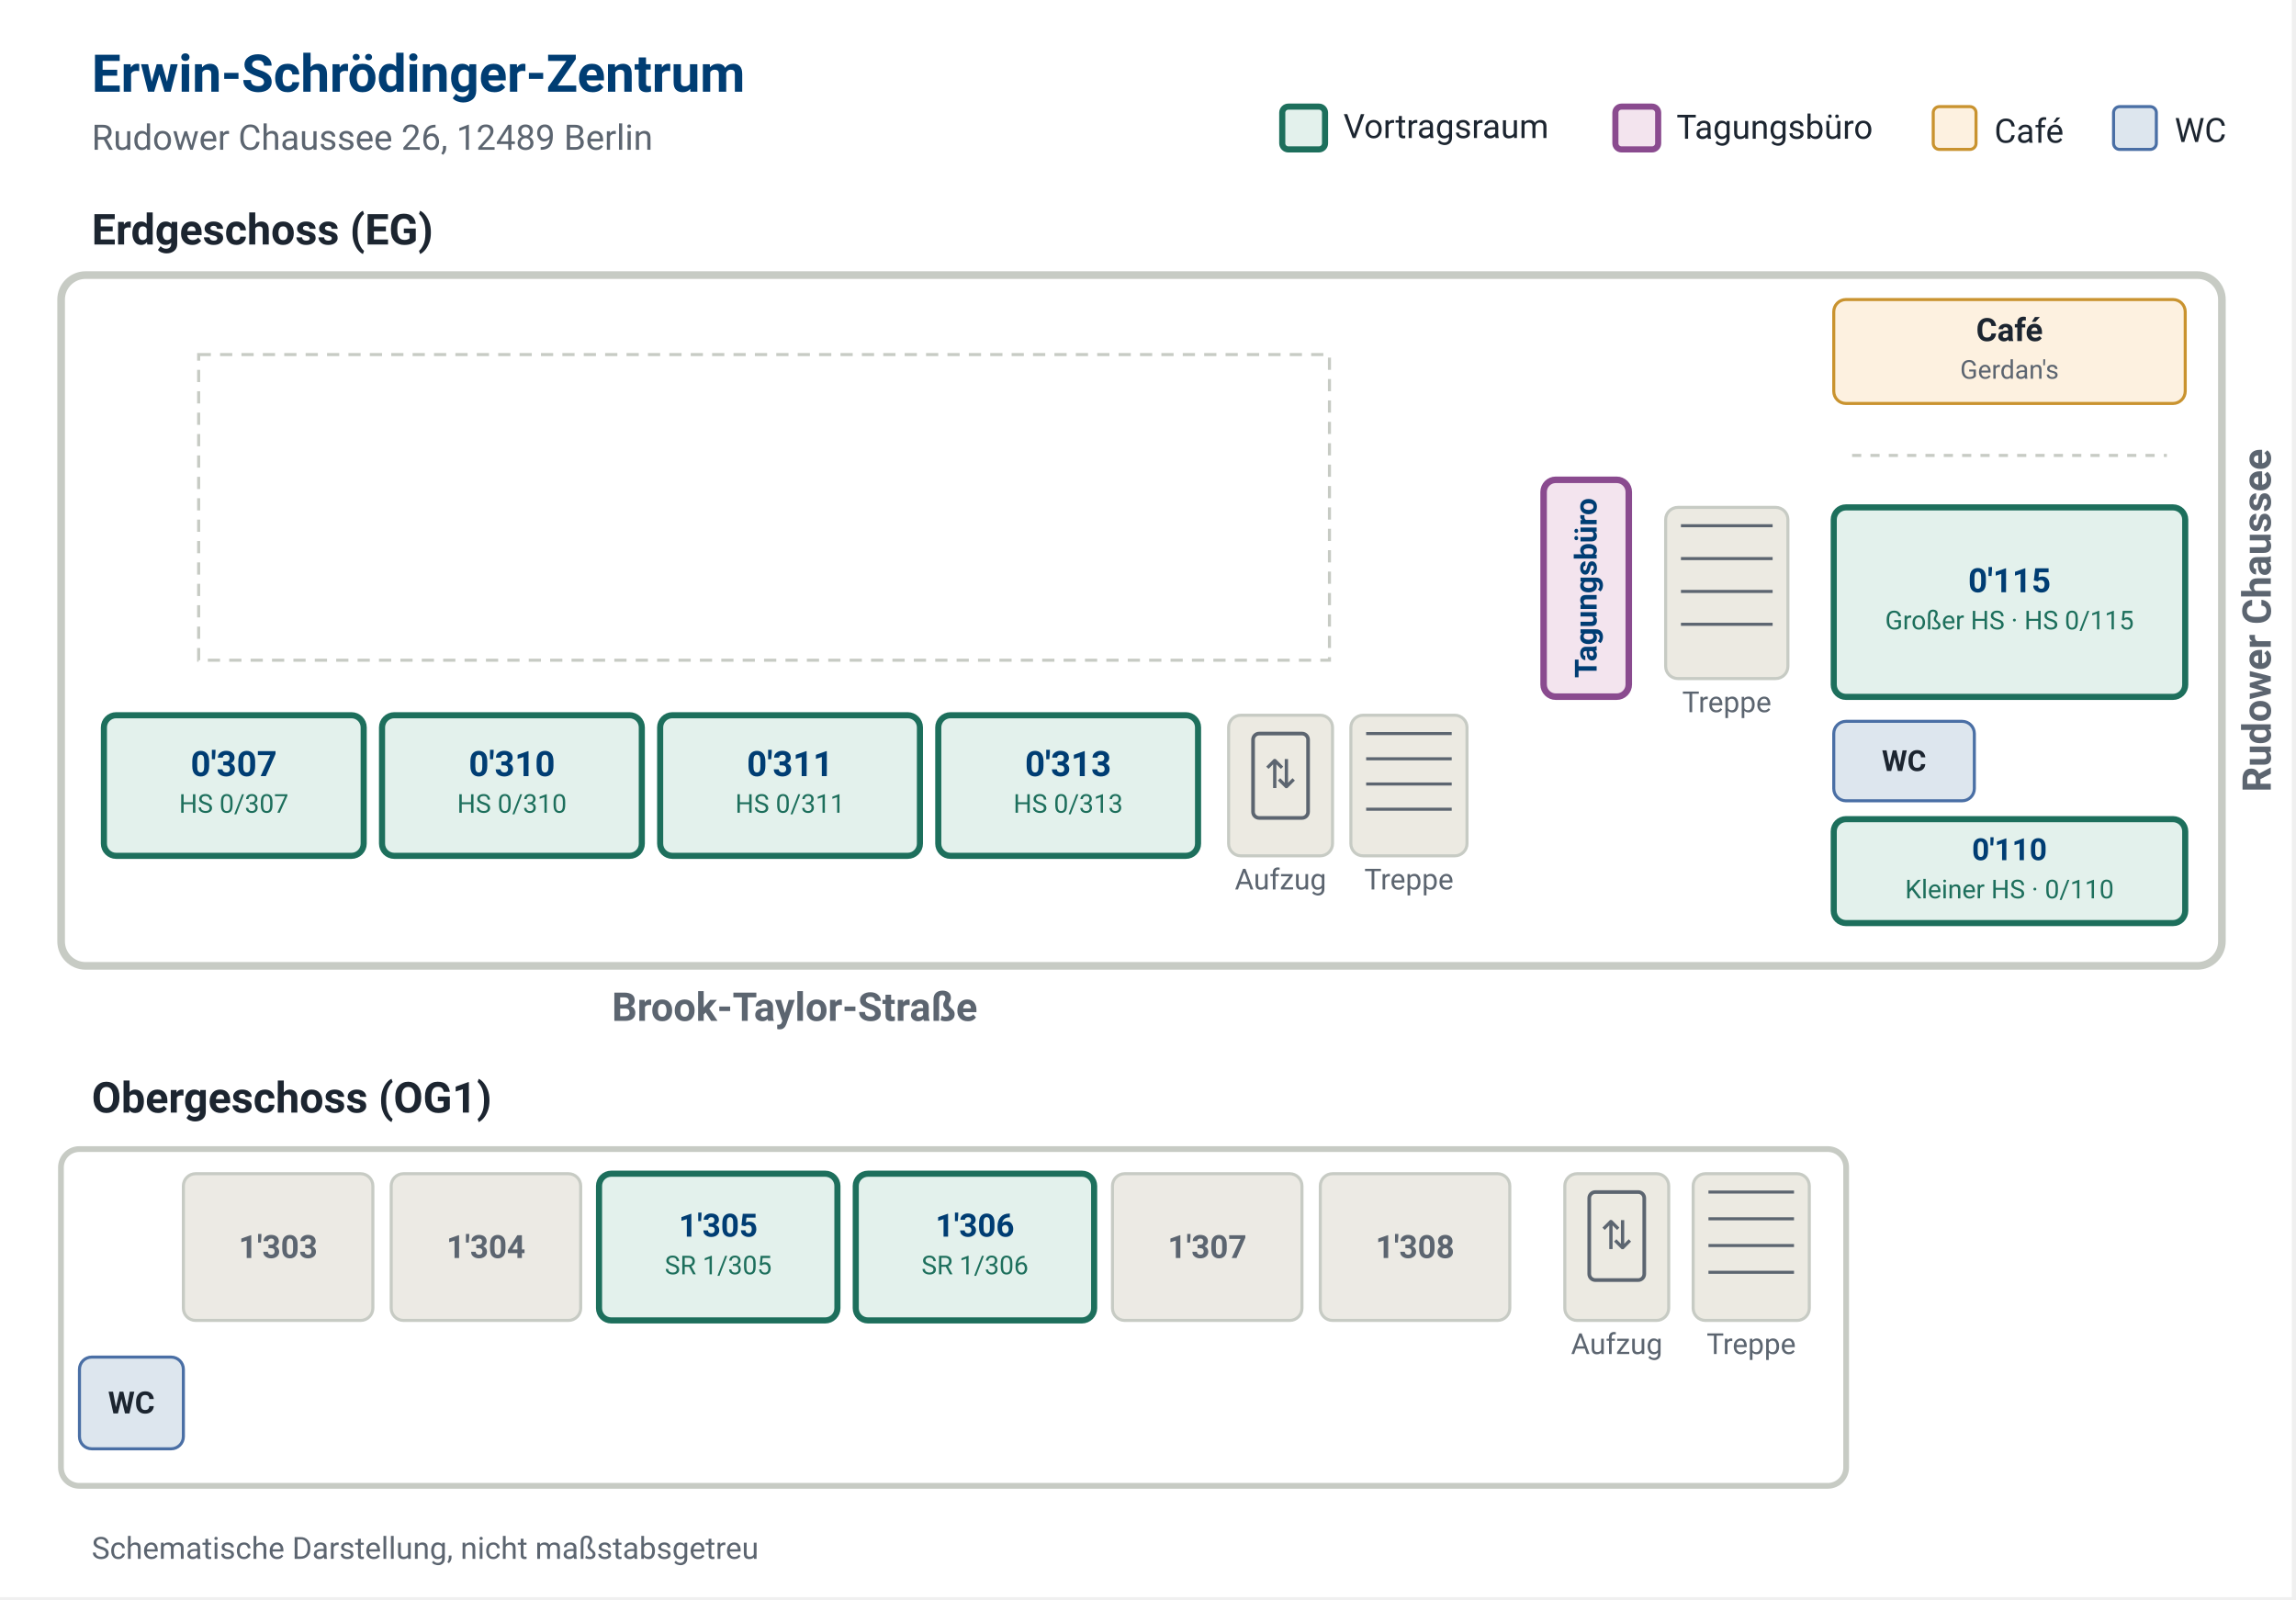
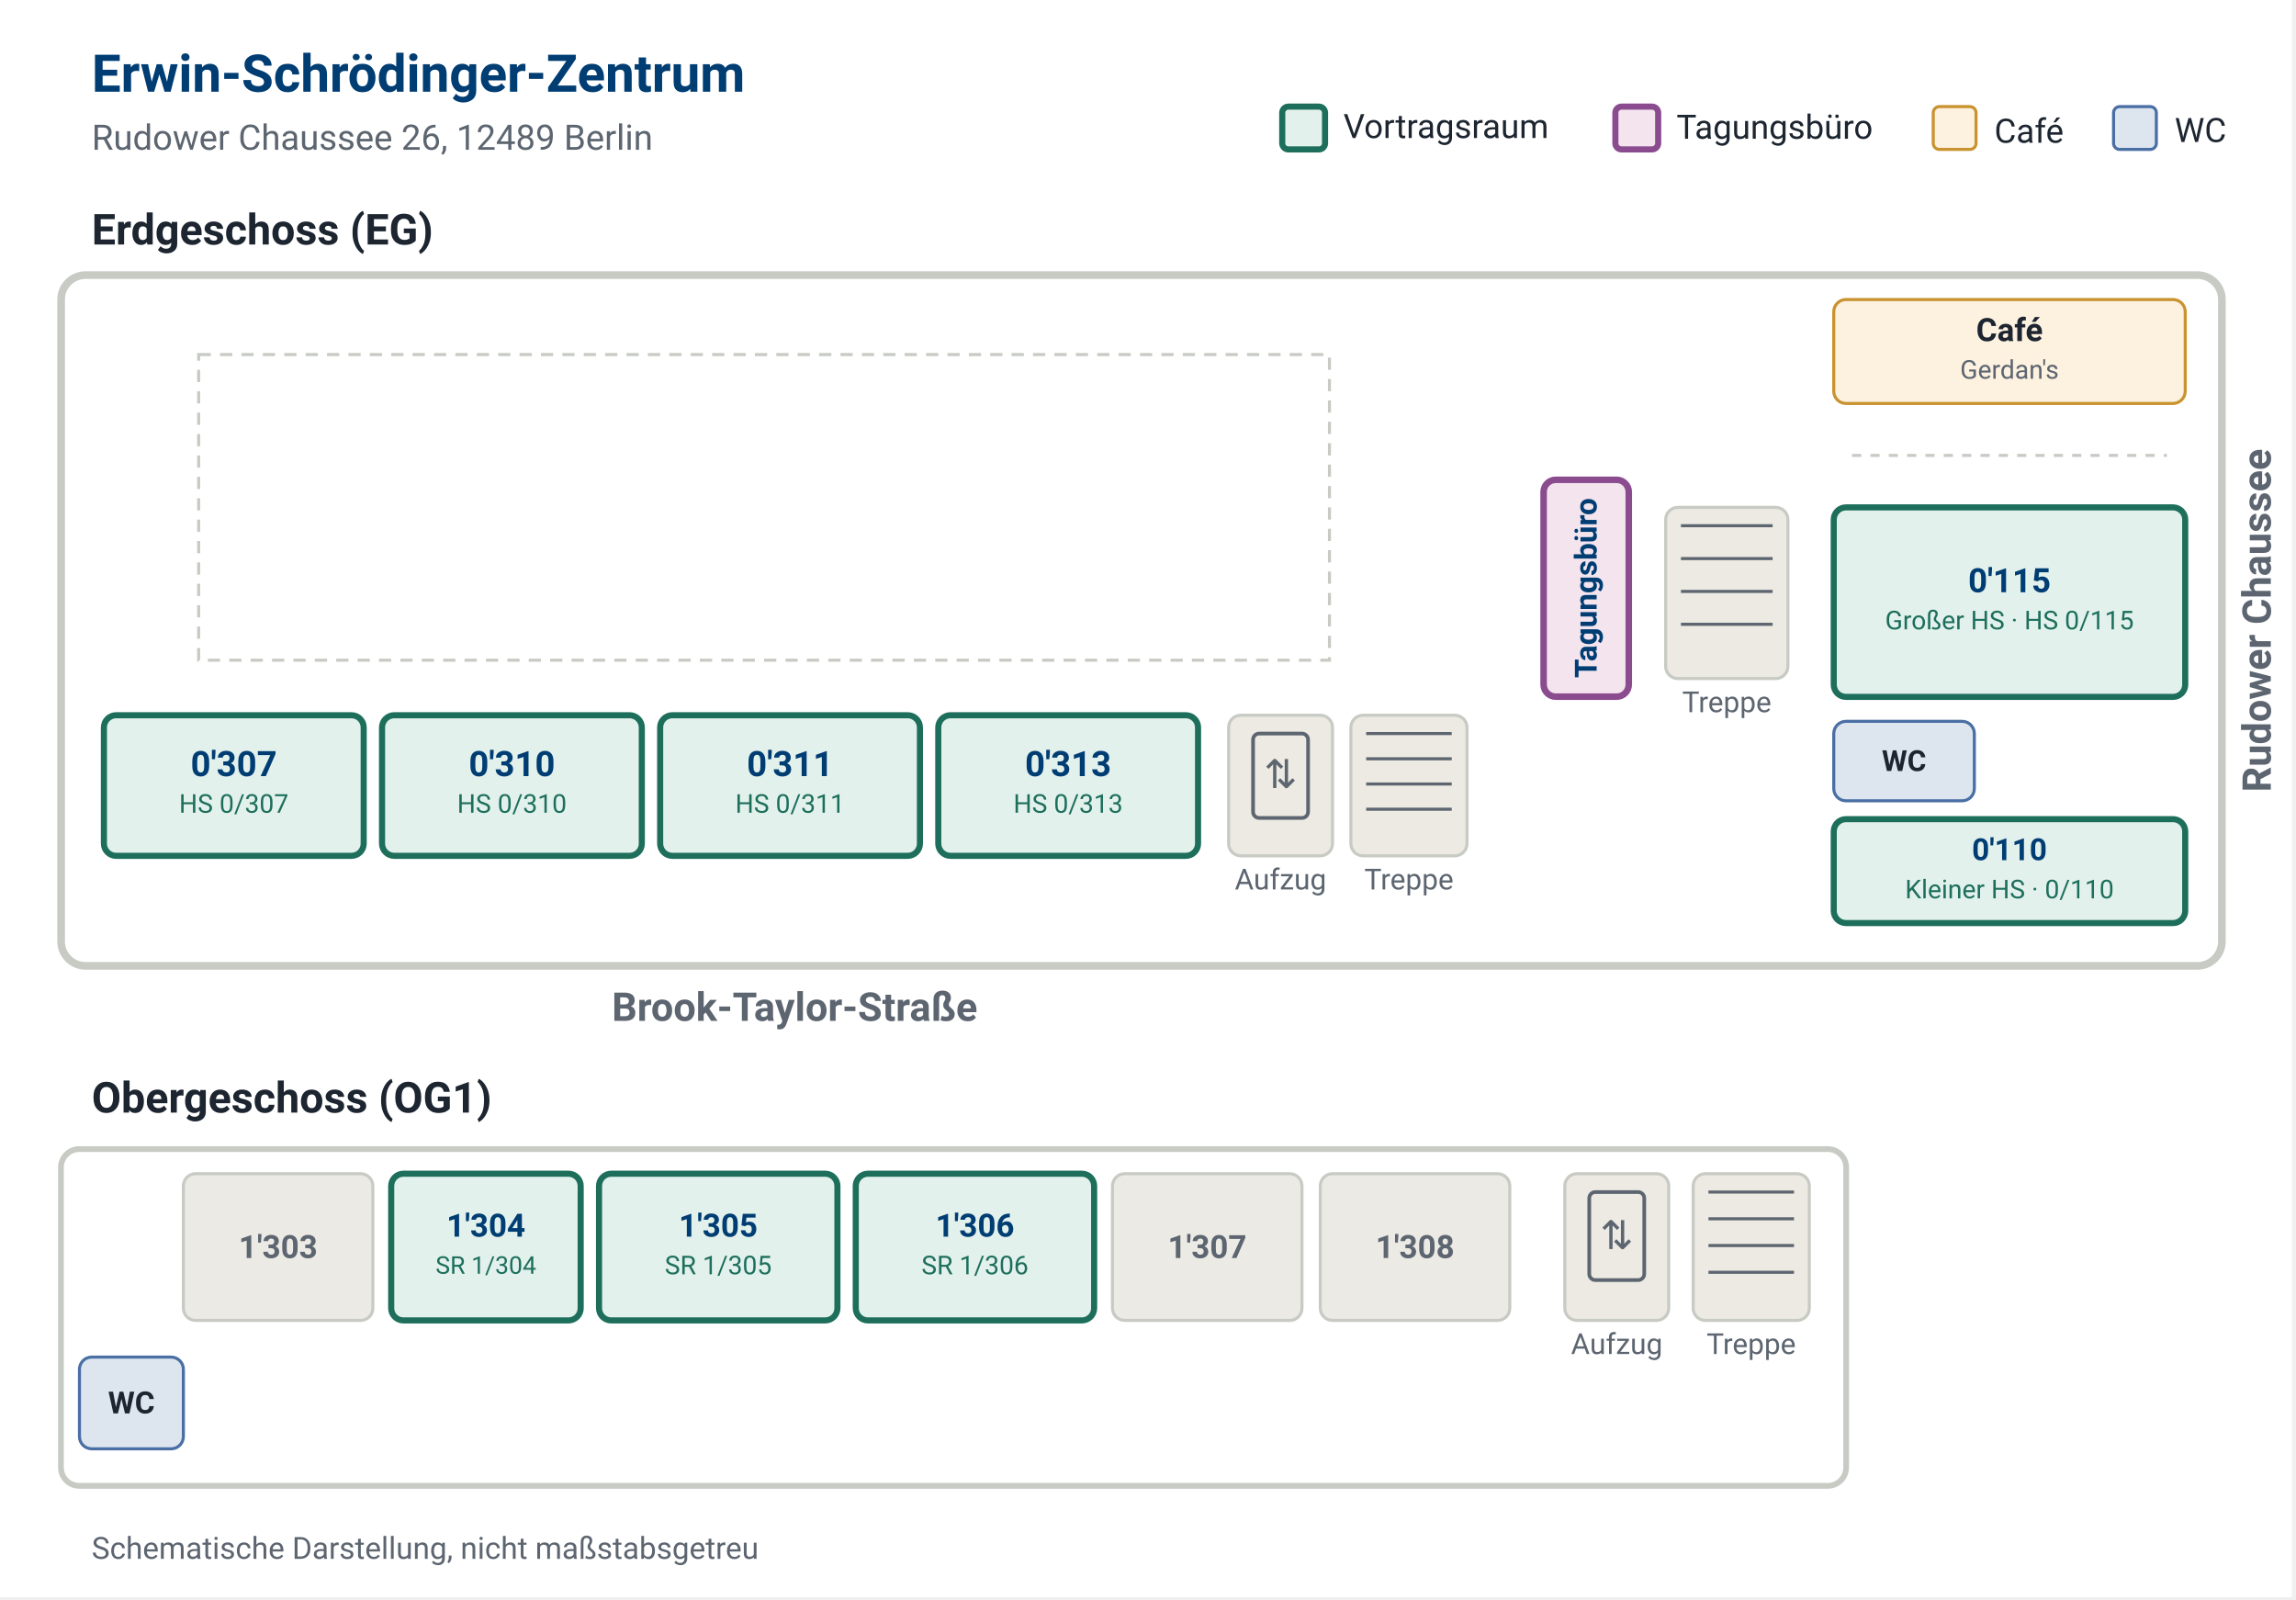
<svg xmlns="http://www.w3.org/2000/svg" id="floorplanSvg" role="img" aria-label="Gebäudeplan Erwin-Schrödinger-Zentrum" viewBox="0 0 751.247 523.278" font-family="'-apple-system', 'Segoe UI', Roboto, Helvetica, Arial, sans-serif" version="1.1" width="751.247" height="523.278">
  <defs id="defs50" />
  <rect x="0" y="0" width="749.858" height="522.531" fill="#ffffff" id="rect1" style="stroke-width:0.802" />
  <text x="30" y="30" font-size="17px" font-weight="700" fill="#003d73" id="text1">Erwin-Schrödinger-Zentrum</text>
  <text x="30" y="49" font-size="11.5px" fill="#5c6570" id="text2">Rudower Chaussee 26, 12489 Berlin</text>
  <text x="30" y="80" font-size="14px" font-weight="700" fill="#1c2530" id="text3">Erdgeschoss (EG)</text>
  <rect x="65" y="116" width="370" height="100" fill="none" stroke="#c7cbc4" stroke-width="1" stroke-dasharray="4, 3" id="rect3" />
  <g id="fp-0-307" class="fp-room">
    <rect x="34" y="234" width="85" height="46" fill="#e3f1ec" stroke="#1d6f5c" stroke-width="2" rx="4" id="rect4" />
    <text x="76.5" y="250" text-anchor="middle" dominant-baseline="central" font-size="11.5px" font-weight="700" fill="#003d73" id="text5">0'307</text>
    <text x="76.5" y="263" text-anchor="middle" dominant-baseline="central" font-size="8.5px" fill="#1d6f5c" id="text6">HS 0/307</text>
  </g>
  <g id="fp-0-310" class="fp-room">
    <rect x="125" y="234" width="85" height="46" fill="#e3f1ec" stroke="#1d6f5c" stroke-width="2" rx="4" id="rect6" />
    <text x="167.5" y="250" text-anchor="middle" dominant-baseline="central" font-size="11.5px" font-weight="700" fill="#003d73" id="text7">0'310</text>
    <text x="167.5" y="263" text-anchor="middle" dominant-baseline="central" font-size="8.5px" fill="#1d6f5c" id="text8">HS 0/310</text>
  </g>
  <g id="fp-0-311" class="fp-room">
    <rect x="216" y="234" width="85" height="46" fill="#e3f1ec" stroke="#1d6f5c" stroke-width="2" rx="4" id="rect8" />
    <text x="258.5" y="250" text-anchor="middle" dominant-baseline="central" font-size="11.5px" font-weight="700" fill="#003d73" id="text9">0'311</text>
    <text x="258.5" y="263" text-anchor="middle" dominant-baseline="central" font-size="8.5px" fill="#1d6f5c" id="text10">HS 0/311</text>
  </g>
  <g id="fp-0-313" class="fp-room">
    <rect x="307" y="234" width="85" height="46" fill="#e3f1ec" stroke="#1d6f5c" stroke-width="2" rx="4" id="rect10" />
    <text x="349.5" y="250" text-anchor="middle" dominant-baseline="central" font-size="11.5px" font-weight="700" fill="#003d73" id="text11">0'313</text>
    <text x="349.5" y="263" text-anchor="middle" dominant-baseline="central" font-size="8.5px" fill="#1d6f5c" id="text12">HS 0/313</text>
  </g>
  <rect x="402" y="234" width="34" height="46" fill="#eceae2" stroke="#c7cbc4" stroke-width="1" rx="4" id="rect12" />
  <rect x="410" y="240" width="18" height="27.6" fill="none" stroke="#5c6570" stroke-width="1.2" rx="2" id="rect13" />
  <text x="419" y="253.32" text-anchor="middle" dominant-baseline="central" font-size="13px" fill="#5c6570" id="text13">⇅</text>
  <text x="419" y="291" text-anchor="middle" font-size="9.5px" fill="#5c6570" id="text14">Aufzug</text>
  <rect x="442" y="234" width="38" height="46" fill="#eceae2" stroke="#c7cbc4" stroke-width="1" rx="4" id="rect14" />
  <line x1="447" y1="240" x2="475" y2="240" stroke="#5c6570" stroke-width="1" id="line14" />
  <line x1="447" y1="248.25" x2="475" y2="248.25" stroke="#5c6570" stroke-width="1" id="line15" />
  <line x1="447" y1="256.5" x2="475" y2="256.5" stroke="#5c6570" stroke-width="1" id="line16" />
  <line x1="447" y1="264.75" x2="475" y2="264.75" stroke="#5c6570" stroke-width="1" id="line17" />
  <text x="461" y="291" text-anchor="middle" font-size="9.5px" fill="#5c6570" id="text17">Treppe</text>
  <g id="fp-cafe" class="fp-room">
    <rect x="600" y="98" width="115" height="34" fill="#fdf1e0" stroke="#c9932f" stroke-width="1" rx="4" id="rect17" />
    <text x="657.5" y="108" text-anchor="middle" dominant-baseline="central" font-size="10.5px" font-weight="700" fill="#1c2530" id="text18">Café</text>
    <text x="657.5" y="121" text-anchor="middle" dominant-baseline="central" font-size="8.5px" fill="#5c6570" id="text19">Gerdan's</text>
  </g>
  <line x1="606" y1="149" x2="709" y2="149" stroke="#c7cbc4" stroke-width="1" stroke-dasharray="3, 3" id="line19" />
  <g id="fp-0-115" class="fp-room">
    <rect x="600" y="166" width="115" height="62" fill="#e3f1ec" stroke="#1d6f5c" stroke-width="2" rx="4" id="rect19" />
    <text x="657.5" y="190" text-anchor="middle" dominant-baseline="central" font-size="11px" font-weight="700" fill="#003d73" id="text20">0'115</text>
    <text x="657.5" y="203" text-anchor="middle" dominant-baseline="central" font-size="8.5px" fill="#1d6f5c" id="text21">Großer HS · HS 0/115</text>
  </g>
  <rect x="600" y="236" width="46" height="26" fill="#dde6ee" stroke="#4a6fa5" stroke-width="1" rx="4" id="rect21" />
  <text x="623" y="249" text-anchor="middle" dominant-baseline="central" font-size="9.5px" font-weight="700" fill="#1c2530" id="text22">WC</text>
  <g id="fp-0-110" class="fp-room">
    <rect x="600" y="268" width="115" height="34" fill="#e3f1ec" stroke="#1d6f5c" stroke-width="2" rx="4" id="rect22" />
    <text x="657.5" y="278" text-anchor="middle" dominant-baseline="central" font-size="10px" font-weight="700" fill="#003d73" id="text23">0'110</text>
    <text x="657.5" y="291" text-anchor="middle" dominant-baseline="central" font-size="8.5px" fill="#1d6f5c" id="text24">Kleiner HS · 0/110</text>
  </g>
  <g id="fp-tagungsbuero" class="fp-room">
    <rect x="505.067" y="156.976" width="27.866" height="70.956" fill="#f3e4ee" stroke="#8a4b8f" stroke-width="2.134" rx="3.981" id="rect24" />
    <text x="-192.354" y="519" text-anchor="middle" dominant-baseline="central" font-size="10px" font-weight="700" fill="#003d73" transform="rotate(-90)" id="text25">Tagungsbüro</text>
  </g>
  <rect x="545" y="166" width="40" height="56" fill="#eceae2" stroke="#c7cbc4" stroke-width="1" rx="4" id="rect25" />
  <line x1="550" y1="172" x2="580" y2="172" stroke="#5c6570" stroke-width="1" id="line25" />
  <line x1="550" y1="182.75" x2="580" y2="182.75" stroke="#5c6570" stroke-width="1" id="line26" />
  <line x1="550" y1="193.5" x2="580" y2="193.5" stroke="#5c6570" stroke-width="1" id="line27" />
  <line x1="550" y1="204.25" x2="580" y2="204.25" stroke="#5c6570" stroke-width="1" id="line28" />
  <text x="565" y="233" text-anchor="middle" font-size="9.5px" fill="#5c6570" id="text28">Treppe</text>
  <rect x="20" y="90" width="707" height="226" fill="none" stroke="#c7cbc4" stroke-width="2.5" rx="8" id="rect28" />
  <text x="260" y="334" text-anchor="middle" font-size="13px" font-weight="600" fill="#5c6570" id="text29">Brook-Taylor-Straße</text>
  <text x="-203" y="743" font-size="13px" font-weight="600" fill="#5c6570" transform="rotate(-90)" text-anchor="middle" id="text30">Rudower Chaussee</text>
  <g id="g1" transform="translate(0,16)">
    <rect x="419.552" y="18.884" width="14" height="14" fill="#e3f1ec" stroke="#1d6f5c" stroke-width="2" rx="2" id="rect30" />
    <text x="439.552" y="25.407" dominant-baseline="central" font-size="11px" fill="#1c2530" id="text31">Vortragsraum</text>
  </g>
  <g id="g2" transform="translate(0,16)">
    <rect x="528.552" y="18.884" width="14" height="14" fill="#f3e4ee" stroke="#8a4b8f" stroke-width="2" rx="2" id="rect31" />
    <text x="548.552" y="25.627" dominant-baseline="central" font-size="11px" fill="#1c2530" id="text32">Tagungsbüro</text>
  </g>
  <g id="g3" transform="translate(0,16)">
    <rect x="632.552" y="18.884" width="14" height="14" fill="#fdf1e0" stroke="#c9932f" stroke-width="1" rx="2" id="rect32" />
    <text x="652.552" y="26.938" dominant-baseline="central" font-size="11px" fill="#1c2530" id="text33">Café</text>
  </g>
  <g id="g4" transform="translate(0,16)">
    <rect x="691.552" y="18.884" width="14" height="14" fill="#dde6ee" stroke="#4a6fa5" stroke-width="1" rx="2" id="rect33" />
    <text x="711.552" y="26.701" dominant-baseline="central" font-size="11px" fill="#1c2530" id="text34">WC</text>
  </g>
  <text x="30" y="364" font-size="14px" font-weight="700" fill="#1c2530" id="text35">Obergeschoss (OG1)</text>
  <rect x="19.943" y="375.943" width="584.115" height="110.175" fill="none" stroke="#c7cbc4" stroke-width="1.885" rx="6.001" id="rect35" />
  <rect x="60" y="384" width="62" height="48" fill="#eceae4" stroke="#c7cbc4" stroke-width="1" rx="4" id="rect36" />
  <text x="91" y="408" text-anchor="middle" dominant-baseline="central" font-size="10.5px" font-weight="700" fill="#5c6570" id="text36">1'303</text>
-   <rect x="128" y="384" width="62" height="48" fill="#eceae4" stroke="#c7cbc4" stroke-width="1" rx="4" id="rect37" />
-   <text x="159" y="408" text-anchor="middle" dominant-baseline="central" font-size="10.5px" font-weight="700" fill="#5c6570" id="text37">1'304</text>
+   <g id="fp-1-304" class="fp-room">
+     <rect x="128" y="384" width="62" height="48" fill="#e3f1ec" stroke="#1d6f5c" stroke-width="2" rx="4" id="rect37" />
+     <text x="159" y="401" text-anchor="middle" dominant-baseline="central" font-size="10.5px" font-weight="700" fill="#003d73" id="text37">1'304</text>
+     <text x="159" y="414" text-anchor="middle" dominant-baseline="central" font-size="8px" fill="#1d6f5c" id="text37b">SR 1/304</text>
+   </g>
  <g id="fp-1-305" class="fp-room">
    <rect x="196" y="384" width="78" height="48" fill="#e3f1ec" stroke="#1d6f5c" stroke-width="2" rx="4" id="rect38" />
    <text x="235" y="401" text-anchor="middle" dominant-baseline="central" font-size="10.5px" font-weight="700" fill="#003d73" id="text38">1'305</text>
    <text x="235" y="414" text-anchor="middle" dominant-baseline="central" font-size="8.5px" fill="#1d6f5c" id="text39">SR 1/305</text>
  </g>
  <g id="fp-1-306" class="fp-room">
    <rect x="280" y="384" width="78" height="48" fill="#e3f1ec" stroke="#1d6f5c" stroke-width="2" rx="4" id="rect39" />
    <text x="319" y="401" text-anchor="middle" dominant-baseline="central" font-size="10.5px" font-weight="700" fill="#003d73" id="text40">1'306</text>
    <text x="319" y="414" text-anchor="middle" dominant-baseline="central" font-size="8.5px" fill="#1d6f5c" id="text41">SR 1/306</text>
  </g>
  <rect x="364" y="384" width="62" height="48" fill="#eceae4" stroke="#c7cbc4" stroke-width="1" rx="4" id="rect41" />
  <text x="395" y="408" text-anchor="middle" dominant-baseline="central" font-size="10.5px" font-weight="700" fill="#5c6570" id="text42">1'307</text>
  <rect x="432" y="384" width="62" height="48" fill="#eceae4" stroke="#c7cbc4" stroke-width="1" rx="4" id="rect42" />
  <text x="463" y="408" text-anchor="middle" dominant-baseline="central" font-size="10.5px" font-weight="700" fill="#5c6570" id="text43">1'308</text>
  <rect x="512" y="384" width="34" height="48" fill="#eceae2" stroke="#c7cbc4" stroke-width="1" rx="4" id="rect43" />
  <rect x="520" y="390" width="18" height="28.8" fill="none" stroke="#5c6570" stroke-width="1.2" rx="2" id="rect44" />
  <text x="529" y="404.16" text-anchor="middle" dominant-baseline="central" font-size="13px" fill="#5c6570" id="text44">⇅</text>
  <text x="529" y="443" text-anchor="middle" font-size="9.5px" fill="#5c6570" id="text45">Aufzug</text>
  <rect x="554" y="384" width="38" height="48" fill="#eceae2" stroke="#c7cbc4" stroke-width="1" rx="4" id="rect45" />
  <line x1="559" y1="390" x2="587" y2="390" stroke="#5c6570" stroke-width="1" id="line45" />
  <line x1="559" y1="398.75" x2="587" y2="398.75" stroke="#5c6570" stroke-width="1" id="line46" />
  <line x1="559" y1="407.5" x2="587" y2="407.5" stroke="#5c6570" stroke-width="1" id="line47" />
  <line x1="559" y1="416.25" x2="587" y2="416.25" stroke="#5c6570" stroke-width="1" id="line48" />
  <text x="573" y="443" text-anchor="middle" font-size="9.5px" fill="#5c6570" id="text48">Treppe</text>
  <rect x="26" y="444" width="34" height="30" fill="#dde6ee" stroke="#4a6fa5" stroke-width="1" rx="4" id="rect48" />
  <text x="43" y="459" text-anchor="middle" dominant-baseline="central" font-size="10px" font-weight="700" fill="#1c2530" id="text49">WC</text>
  <text x="30" y="510" font-size="10px" fill="#5c6570" id="text50">Schematische Darstellung, nicht maßstabsgetreu</text>
</svg>
